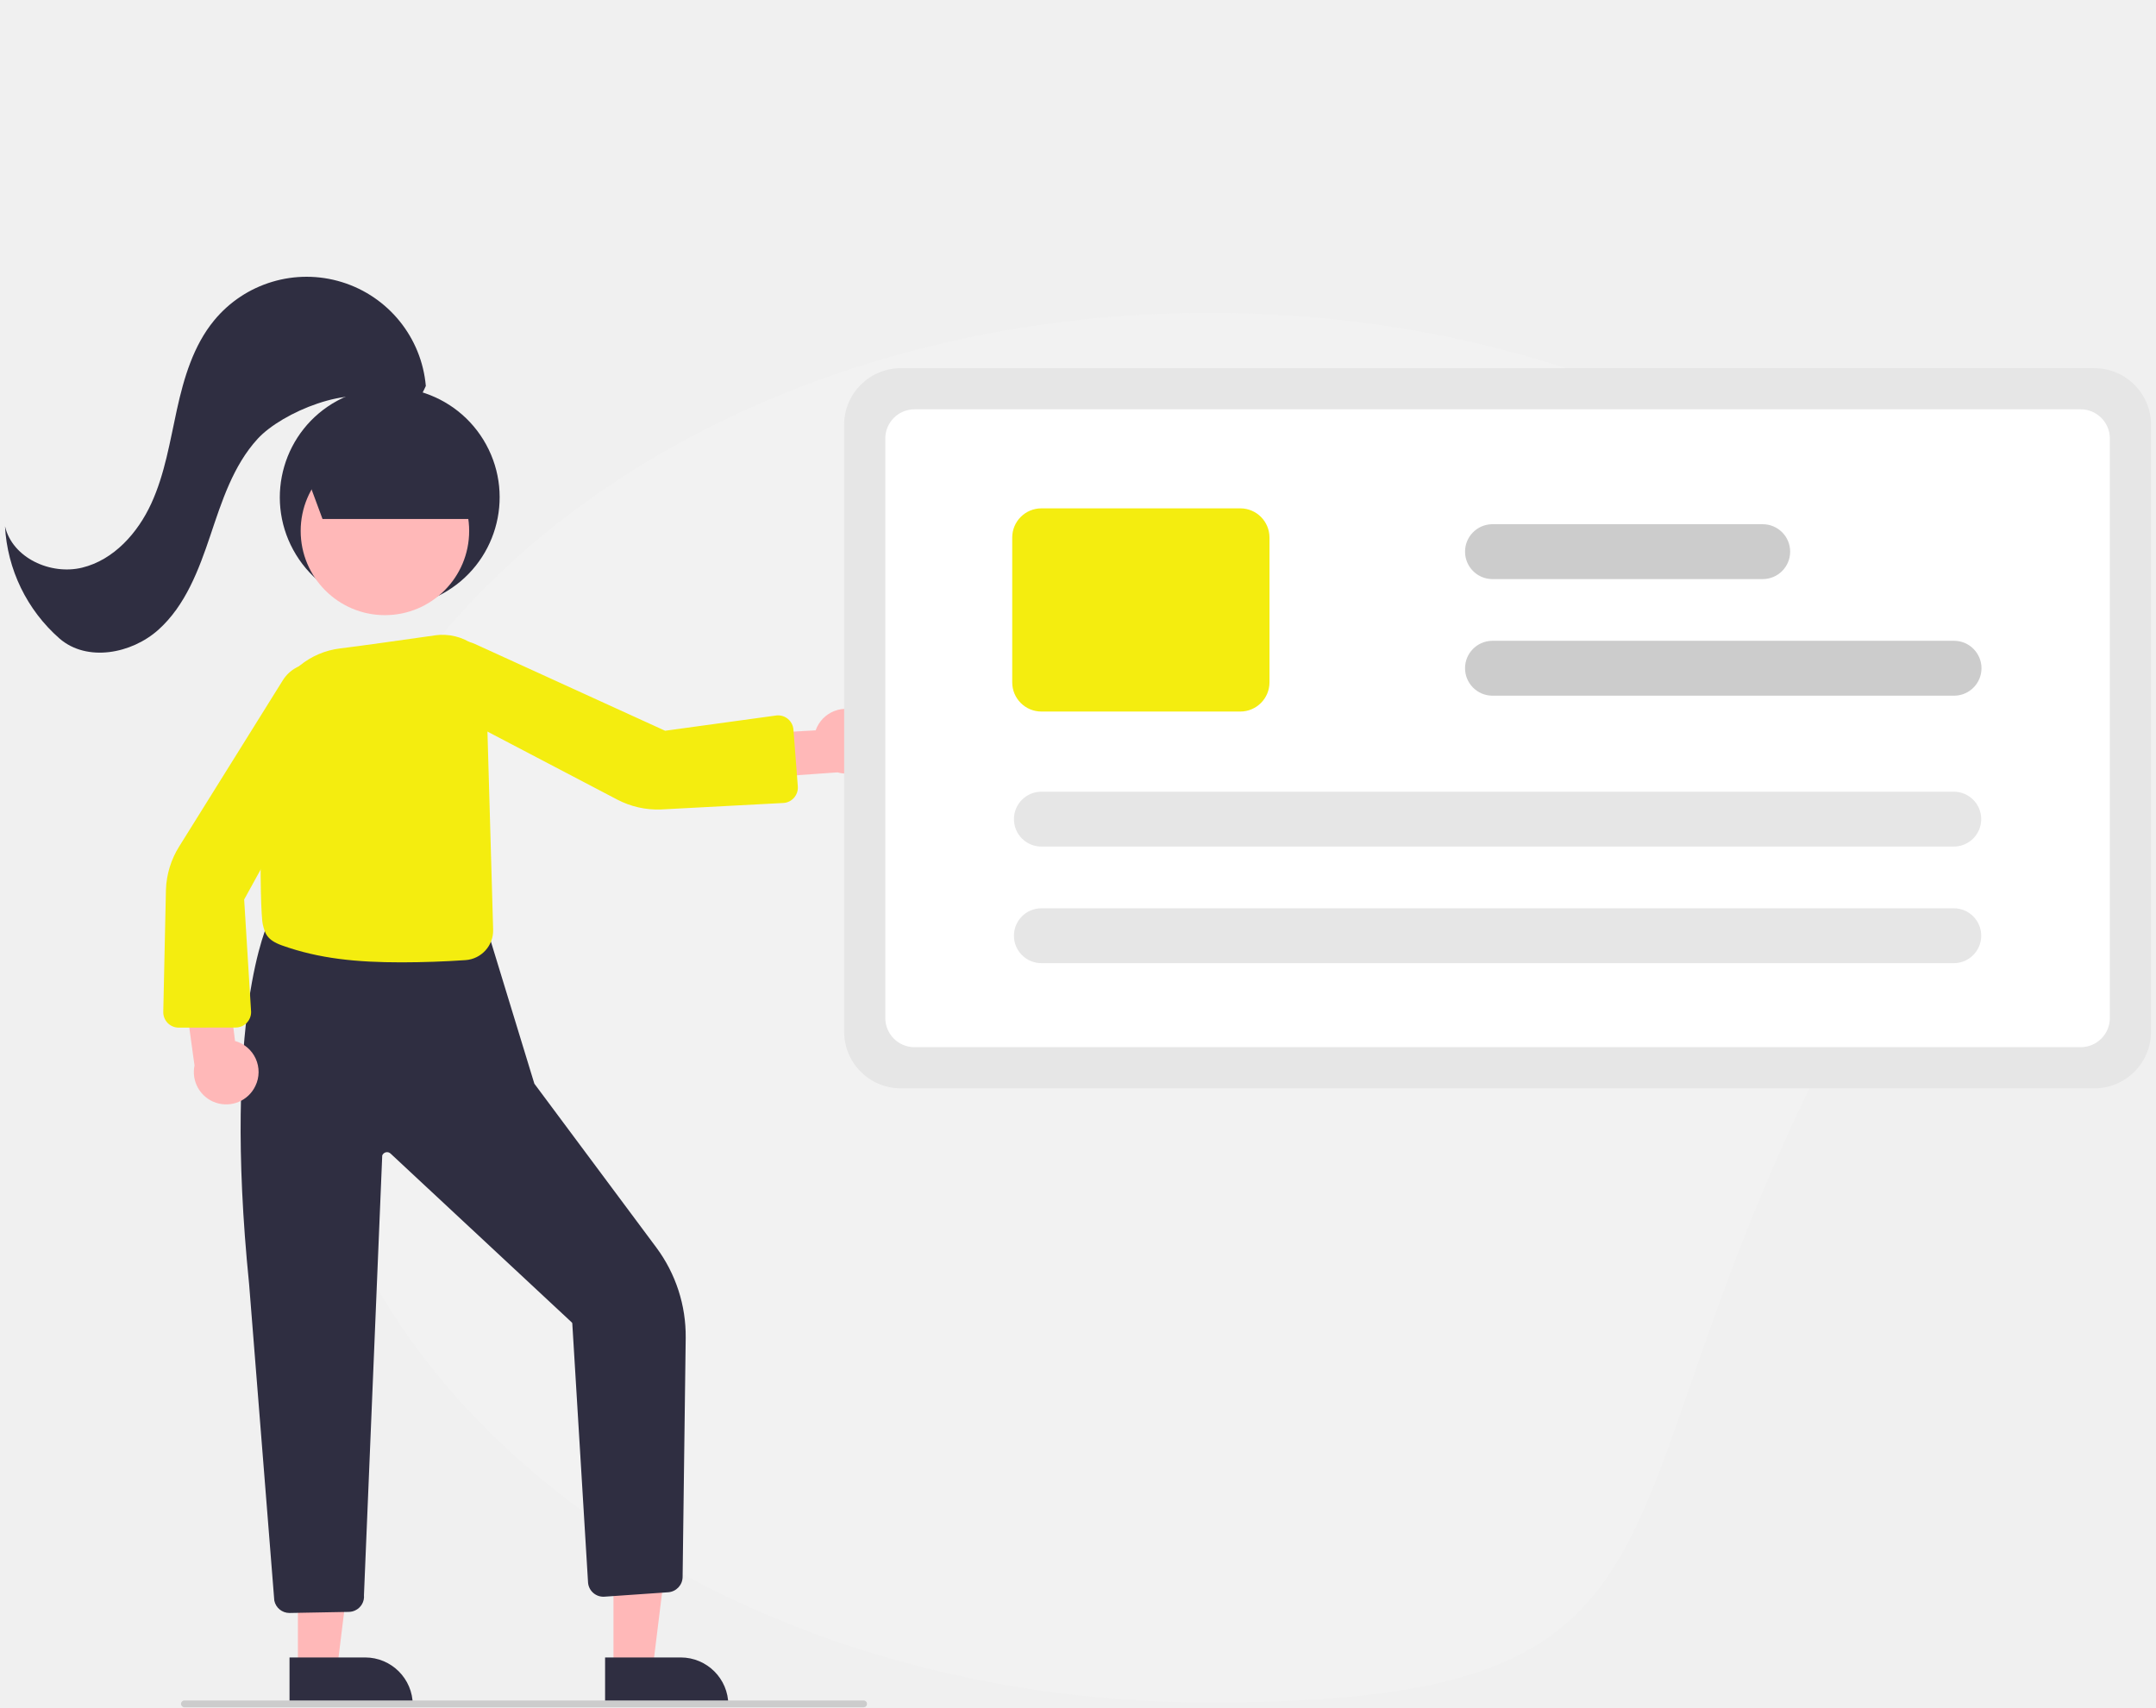
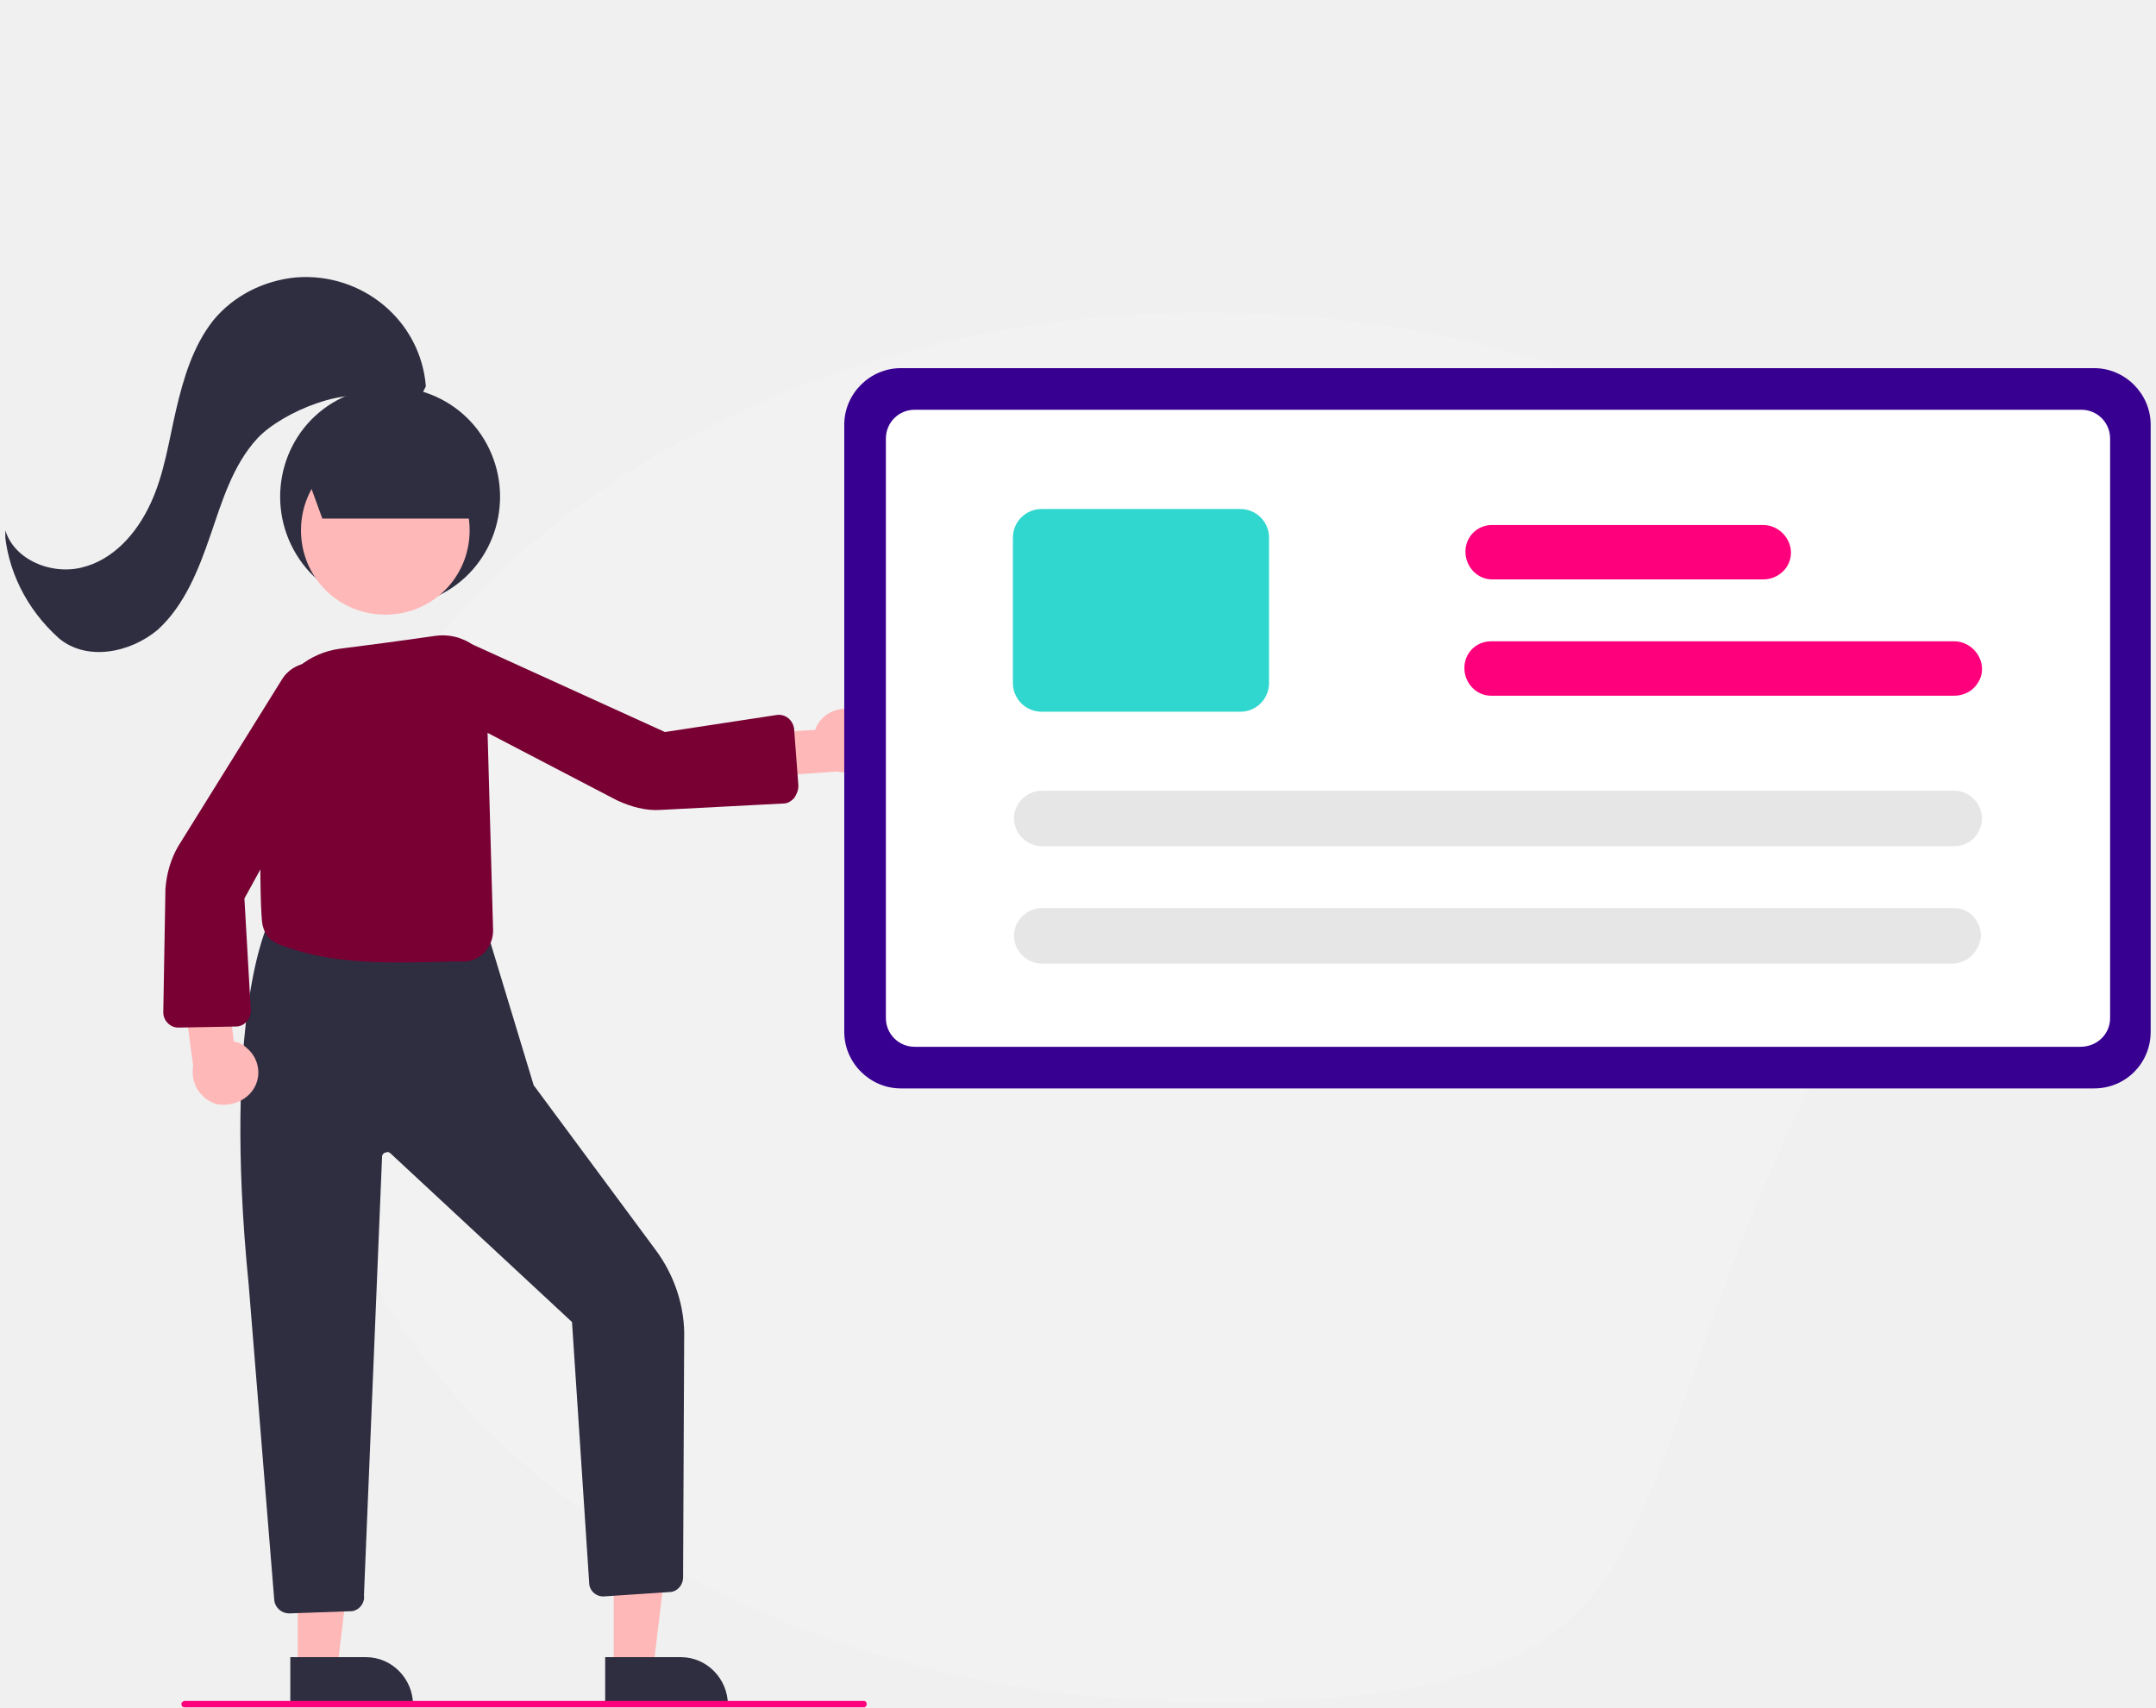
- <svg xmlns="http://www.w3.org/2000/svg" width="202" height="160" fill="none">
-   <g clip-path="url(#a)">
-     <path d="M28.12 94.436c0-29.82 26.226-54.956 62.012-62.673a108.82 108.82 0 0 1 18.522-2.347c1.545-.064 3.102-.096 4.67-.097 2.728 0 5.423.097 8.085.291 1.478.106 2.942.24 4.395.403 14.125 1.585 27.125 5.818 38.104 12.02a84.695 84.695 0 0 1 4.019 2.415 80.12 80.12 0 0 1 6.924 4.945c14.666 11.694 2.438 36.655-5.206 52.37-20.63 42.413-9.265 57.789-56.321 57.789s-85.203-29.153-85.203-65.116Z" fill="#F2F2F2" />
-     <path d="M27.913 156.378h3.674l1.747-14.171-5.422.001v14.17Z" fill="#FFB8B8" />
-     <path d="m38.673 159.789-11.547.001v-4.461l7.085-.001a4.464 4.464 0 0 1 4.462 4.461Z" fill="#2F2E41" />
-     <path d="M57.48 156.378h3.673l1.747-14.171-5.422.001.001 14.17Z" fill="#FFB8B8" />
-     <path d="m68.239 159.789-11.547.001v-4.461l7.085-.001a4.464 4.464 0 0 1 4.462 4.461Zm-41.121-8.63a1.446 1.446 0 0 1-1.419-1.168l-2.359-29.645c-2.54-25.105 1.808-33.949 1.852-34.035l.047-.094.105.007 20.392 1.173 4.329 14.16 11.442 15.374a13.922 13.922 0 0 1 2.738 8.447l-.29 22.416a1.453 1.453 0 0 1-1.345 1.424l-5.974.415a1.444 1.444 0 0 1-1.538-1.288l-1.48-24.336a.13.13 0 0 0-.034-.067l-16.97-15.816a.479.479 0 0 0-.445-.143.487.487 0 0 0-.357.301L34.1 149.482a1.433 1.433 0 0 1-.832 1.443c-.182.084-.38.129-.58.133l-5.543.101h-.027ZM41.454 55.64c4.99-2.729 6.824-8.985 4.096-13.975-2.728-4.99-8.984-6.824-13.974-4.096-4.99 2.727-6.824 8.984-4.096 13.974 2.727 4.99 8.984 6.824 13.974 4.096Z" fill="#2F2E41" />
-     <path d="M80.746 66.816a3.014 3.014 0 0 0-4.325 1.628l-6.875.385-.785 4.236 9.702-.681a3.03 3.03 0 0 0 2.283-5.568Zm-56.815 34.947a3.012 3.012 0 0 0-1.911-4.207l-.843-6.834-4.278-.501 1.325 9.635a3.03 3.03 0 0 0 5.707 1.907Zm12.133-44.114a7.893 7.893 0 1 0 0-15.786 7.893 7.893 0 0 0 0 15.786Z" fill="#FFB8B8" />
-     <path d="M37.62 90.186c-4.197 0-7.714-.34-11.202-1.586-1.436-.514-1.59-1.15-1.791-1.946-.317-1.25-.491-16.026 1.145-20.93a7.36 7.36 0 0 1 6.098-4.958c1.558-.183 6.218-.842 8.858-1.219a4.987 4.987 0 0 1 3.678.902c.7.525 1.063 1.09 1.08 1.677l.717 24.983a2.784 2.784 0 0 1-2.6 2.869 89.984 89.984 0 0 1-5.983.208Z" fill="#F4ED0F" />
-     <path d="M16.743 96.305a1.448 1.448 0 0 1-1.445-1.502l.25-11.458a8.16 8.16 0 0 1 1.227-3.997l9.727-15.602a3.385 3.385 0 0 1 2.87-1.587 3.346 3.346 0 0 1 2.86 1.608 3.375 3.375 0 0 1 .079 3.384l-9.435 17.147.65 10.525a1.446 1.446 0 0 1-1.443 1.472l-5.337.01h-.003Zm57.643-21.534a1.432 1.432 0 0 1-1.024.482l-11.45.607a8.157 8.157 0 0 1-4.074-.924L41.55 66.403a3.367 3.367 0 0 1-.407-5.715l.094.13-.094-.13a3.375 3.375 0 0 1 3.369-.332l17.805 8.126 10.454-1.436a1.445 1.445 0 0 1 1.568 1.33l.41 5.321.003.08c.01.366-.122.722-.367.994Z" fill="#F4ED0F" />
-     <path d="m30.218 48.638-2.048-5.53 9.208-2.665 6.581 2.022v6.173H30.217Z" fill="#2F2E41" />
-     <path d="M39.897 36.17a11.217 11.217 0 0 0-19.837-6.14c-1.936 2.352-2.83 5.38-3.485 8.355-.655 2.975-1.129 6.03-2.4 8.798-1.271 2.77-3.512 5.285-6.471 6.012-2.959.726-6.553-.91-7.236-3.88A15.055 15.055 0 0 0 5.577 59.84c2.563 2.223 6.749 1.437 9.273-.831 2.523-2.269 3.772-5.598 4.853-8.814 1.08-3.217 2.146-6.571 4.438-9.073 2.292-2.502 8.788-5.162 11.733-3.474 2.308 1.323 3.137.482 4.023-1.477Z" fill="#2F2E41" />
-     <path d="M196.23 101.992H84.393a5.307 5.307 0 0 1-5.303-5.302V39.807a5.309 5.309 0 0 1 5.302-5.303H196.23a5.309 5.309 0 0 1 5.303 5.303V96.69a5.31 5.31 0 0 1-5.303 5.302Z" fill="#E6E6E6" />
-     <path d="M194.945 98.136H85.678a2.735 2.735 0 0 1-2.732-2.732V41.092a2.735 2.735 0 0 1 2.732-2.732h109.267a2.733 2.733 0 0 1 2.731 2.732v54.312a2.736 2.736 0 0 1-2.731 2.732Z" fill="#fff" />
-     <path d="M183.054 90.262H97.569a2.571 2.571 0 0 1 0-5.142h85.485a2.57 2.57 0 1 1 0 5.142Zm0-10.926H97.569a2.571 2.571 0 0 1 0-5.142h85.485a2.57 2.57 0 1 1 0 5.142Z" fill="#E6E6E6" />
-     <path d="M116.208 66.682h-18.64a2.735 2.735 0 0 1-2.731-2.732V50.37a2.735 2.735 0 0 1 2.732-2.73h18.639a2.735 2.735 0 0 1 2.732 2.73v13.58a2.736 2.736 0 0 1-2.732 2.732Z" fill="#F4ED0F" />
-     <path d="M183.149 65.195h-43.386a2.572 2.572 0 0 1 0-5.142h43.386a2.572 2.572 0 0 1 0 5.142Zm-17.997-10.926h-25.389a2.572 2.572 0 0 1 0-5.142h25.389a2.57 2.57 0 1 1 0 5.142ZM80.913 160H17.28a.323.323 0 0 1-.321-.321.323.323 0 0 1 .321-.322h63.632a.322.322 0 0 1 .227.549.322.322 0 0 1-.227.094Z" fill="#CCC" />
+ <svg xmlns="http://www.w3.org/2000/svg" xmlns:xlink="http://www.w3.org/1999/xlink" version="1.1" id="Capa_1" x="0px" y="0px" viewBox="0 0 202 160" style="enable-background:new 0 0 202 160;" xml:space="preserve">
+   <style type="text/css">
+ 	.st0{clip-path:url(#SVGID_00000162333731196891789590000012428929996140242054_);}
+ 	.st1{fill:#F2F2F2;}
+ 	.st2{fill:#FFB8B8;}
+ 	.st3{fill:#2F2E41;}
+ 	.st4{fill:#790033;}
+ 	.st5{fill:#380091;}
+ 	.st6{fill:#FFFFFF;}
+ 	.st7{fill:#E6E6E6;}
+ 	.st8{fill:#30D7CF;}
+ 	.st9{fill:#FF007C;}
+ </style>
+   <g>
+     <g>
+       <defs>
+         <rect id="SVGID_1_" x="0.5" width="201" height="160" />
+       </defs>
+       <clipPath id="SVGID_00000146500624959597339170000009799932171199607940_">
+         <use xlink:href="#SVGID_1_" style="overflow:visible;" />
+       </clipPath>
+       <g style="clip-path:url(#SVGID_00000146500624959597339170000009799932171199607940_);">
+         <path class="st1" d="M28.1,94.4c0-29.8,26.2-55,62-62.7c6.1-1.3,12.3-2.1,18.5-2.3c1.5-0.1,3.1-0.1,4.7-0.1     c2.7,0,5.4,0.1,8.1,0.3c1.5,0.1,2.9,0.2,4.4,0.4c14.1,1.6,27.1,5.8,38.1,12c1.4,0.8,2.7,1.6,4,2.4c2.4,1.5,4.7,3.2,6.9,4.9     c14.7,11.7,2.4,36.7-5.2,52.4c-20.6,42.4-9.3,57.8-56.3,57.8S28.1,130.4,28.1,94.4z" />
+         <path class="st2" d="M27.9,156.4h3.7l1.7-14.2h-5.4V156.4L27.9,156.4z" />
+         <path class="st3" d="M38.7,159.8H27.2v-4.5h7.1C36.7,155.3,38.7,157.3,38.7,159.8L38.7,159.8z" />
+         <path class="st2" d="M57.5,156.4h3.7l1.7-14.2h-5.4V156.4L57.5,156.4z" />
+         <path class="st3" d="M68.2,159.8H56.7v-4.5h7.1C66.2,155.3,68.2,157.3,68.2,159.8L68.2,159.8z M27.1,151.2     c-0.7,0-1.3-0.5-1.4-1.2l-2.4-29.6c-2.5-25.1,1.8-33.9,1.9-34v-0.1h0.1l20.4,1.2l4.3,14.2l11.4,15.4c1.8,2.4,2.8,5.4,2.7,8.4     L64,147.8c0,0.8-0.6,1.4-1.3,1.4l-6,0.4c-0.8,0.1-1.5-0.5-1.5-1.3L53.6,124c0,0,0,0,0-0.1l-17-15.8c-0.1-0.1-0.3-0.2-0.4-0.1     c-0.2,0-0.3,0.1-0.4,0.3l-1.7,41.2c0.1,0.6-0.3,1.2-0.8,1.4c-0.2,0.1-0.4,0.1-0.6,0.1L27.1,151.2L27.1,151.2L27.1,151.2z      M41.5,55.6c5-2.7,6.8-9,4.1-14s-9-6.8-14-4.1s-6.8,9-4.1,14C30.2,56.5,36.5,58.4,41.5,55.6L41.5,55.6z" />
+         <path class="st2" d="M80.7,66.8c-1.4-0.8-3.3-0.3-4.1,1.1c-0.1,0.2-0.2,0.3-0.2,0.5l-6.9,0.4L68.7,73l9.7-0.7     c1.6,0.4,3.3-0.5,3.7-2.1C82.6,68.9,82,67.5,80.7,66.8z M23.9,101.8c0.6-1.2,0.3-2.7-0.8-3.6c-0.3-0.3-0.7-0.5-1.2-0.6l-0.8-6.8     l-4.3-0.5l1.3,9.6c-0.3,1.6,0.7,3.2,2.3,3.6C21.9,103.7,23.3,103,23.9,101.8z M36.1,57.6c4.4,0,7.9-3.5,7.9-7.9s-3.5-7.9-7.9-7.9     l0,0c-4.4,0-7.9,3.5-7.9,7.9C28.2,54.1,31.7,57.6,36.1,57.6z" />
+         <path class="st4" d="M37.6,90.2c-4.2,0-7.7-0.3-11.2-1.6c-1.4-0.5-1.6-1.2-1.8-1.9c-0.3-1.2-0.5-16,1.1-20.9     c0.9-2.7,3.3-4.6,6.1-5c1.6-0.2,6.2-0.8,8.9-1.2c1.3-0.2,2.6,0.1,3.7,0.9c0.7,0.5,1.1,1.1,1.1,1.7l0.7,25c0,1.5-1.1,2.8-2.6,2.9     C41.6,90.1,39.6,90.2,37.6,90.2L37.6,90.2z" />
+         <path class="st4" d="M16.7,96.3c-0.8,0-1.4-0.7-1.4-1.4c0,0,0,0,0-0.1l0.2-11.5c0.1-1.4,0.5-2.8,1.2-4l9.7-15.6     c0.6-1,1.7-1.6,2.9-1.6c1.2,0,2.3,0.6,2.9,1.6c0.6,1,0.7,2.3,0.1,3.4l-9.4,17.1l0.6,10.5c0,0.8-0.6,1.5-1.4,1.5l0,0L16.7,96.3     L16.7,96.3z M74.4,74.8c-0.3,0.3-0.6,0.5-1,0.5l-11.5,0.6c-1.4,0.1-2.8-0.3-4.1-0.9l-16.3-8.5c-1.6-0.9-2.3-2.9-1.4-4.5     c0.2-0.5,0.6-0.9,1-1.2l0.1,0.1l-0.1-0.1c1-0.7,2.3-0.8,3.4-0.3l17.8,8.1L72.8,67c0.8-0.1,1.5,0.5,1.6,1.3l0,0l0.4,5.3v0.1     C74.8,74.1,74.6,74.5,74.4,74.8L74.4,74.8z" />
+         <path class="st3" d="M30.2,48.6l-2-5.5l9.2-2.7l6.6,2v6.2H30.2z" />
+         <path class="st3" d="M39.9,36.2c-0.5-6.2-6-10.7-12.2-10.2c-3,0.3-5.8,1.7-7.7,4c-1.9,2.4-2.8,5.4-3.5,8.4c-0.7,3-1.1,6-2.4,8.8     s-3.5,5.3-6.5,6S1,52.3,0.4,49.3c0.2,4.1,2.1,7.8,5.1,10.5c2.6,2.2,6.7,1.4,9.3-0.8c2.5-2.3,3.8-5.6,4.9-8.8s2.1-6.6,4.4-9.1     c2.3-2.5,8.8-5.2,11.7-3.5C38.2,39,39,38.1,39.9,36.2L39.9,36.2z" />
+         <path class="st5" d="M196.2,102H84.4c-2.9,0-5.3-2.4-5.3-5.3V39.8c0-2.9,2.4-5.3,5.3-5.3h111.8c2.9,0,5.3,2.4,5.3,5.3v56.9     C201.5,99.6,199.2,102,196.2,102z" />
+         <path class="st6" d="M194.9,98.1H85.7c-1.5,0-2.7-1.2-2.7-2.7V41.1c0-1.5,1.2-2.7,2.7-2.7H195c1.5,0,2.7,1.2,2.7,2.7v54.3     C197.7,96.9,196.5,98.1,194.9,98.1z" />
+         <path class="st7" d="M183.1,90.3H97.6c-1.4,0-2.6-1.2-2.6-2.6s1.2-2.6,2.6-2.6h85.5c1.4,0,2.5,1.2,2.5,2.6     C185.5,89.1,184.4,90.2,183.1,90.3z M183.1,79.3H97.6c-1.4,0-2.6-1.2-2.6-2.6s1.2-2.6,2.6-2.6h85.5c1.4,0,2.6,1.2,2.6,2.6     c0,0.7-0.3,1.3-0.7,1.8C184.4,79.1,183.7,79.3,183.1,79.3z" />
+         <path class="st8" d="M116.2,66.7H97.6c-1.5,0-2.7-1.2-2.7-2.7V50.4c0-1.5,1.2-2.7,2.7-2.7h18.6c1.5,0,2.7,1.2,2.7,2.7V64     C118.9,65.5,117.7,66.7,116.2,66.7z" />
+         <path class="st9" d="M183.1,65.2h-43.4c-1.4,0-2.5-1.2-2.5-2.6c0-1.4,1.1-2.5,2.5-2.5h43.4c1.4,0,2.6,1.2,2.6,2.6     c0,0.7-0.3,1.3-0.8,1.8C184.5,64.9,183.8,65.2,183.1,65.2z M165.2,54.3h-25.4c-1.4,0-2.5-1.2-2.5-2.6c0-1.4,1.1-2.5,2.5-2.5h25.4     c1.4,0,2.6,1.2,2.6,2.6S166.6,54.3,165.2,54.3z M80.9,160H17.3c-0.2,0-0.3-0.1-0.3-0.3c0-0.1,0-0.2,0.1-0.2     c0.1-0.1,0.1-0.1,0.2-0.1h63.6c0.2,0,0.3,0.1,0.3,0.3c0,0.1,0,0.2-0.1,0.2C81.1,160,81,160,80.9,160z" />
+       </g>
+     </g>
  </g>
-   <defs>
-     <clipPath id="a">
-       <path fill="#fff" transform="translate(.477)" d="M0 0h201.047v160H0z" />
-     </clipPath>
-   </defs>
</svg>
